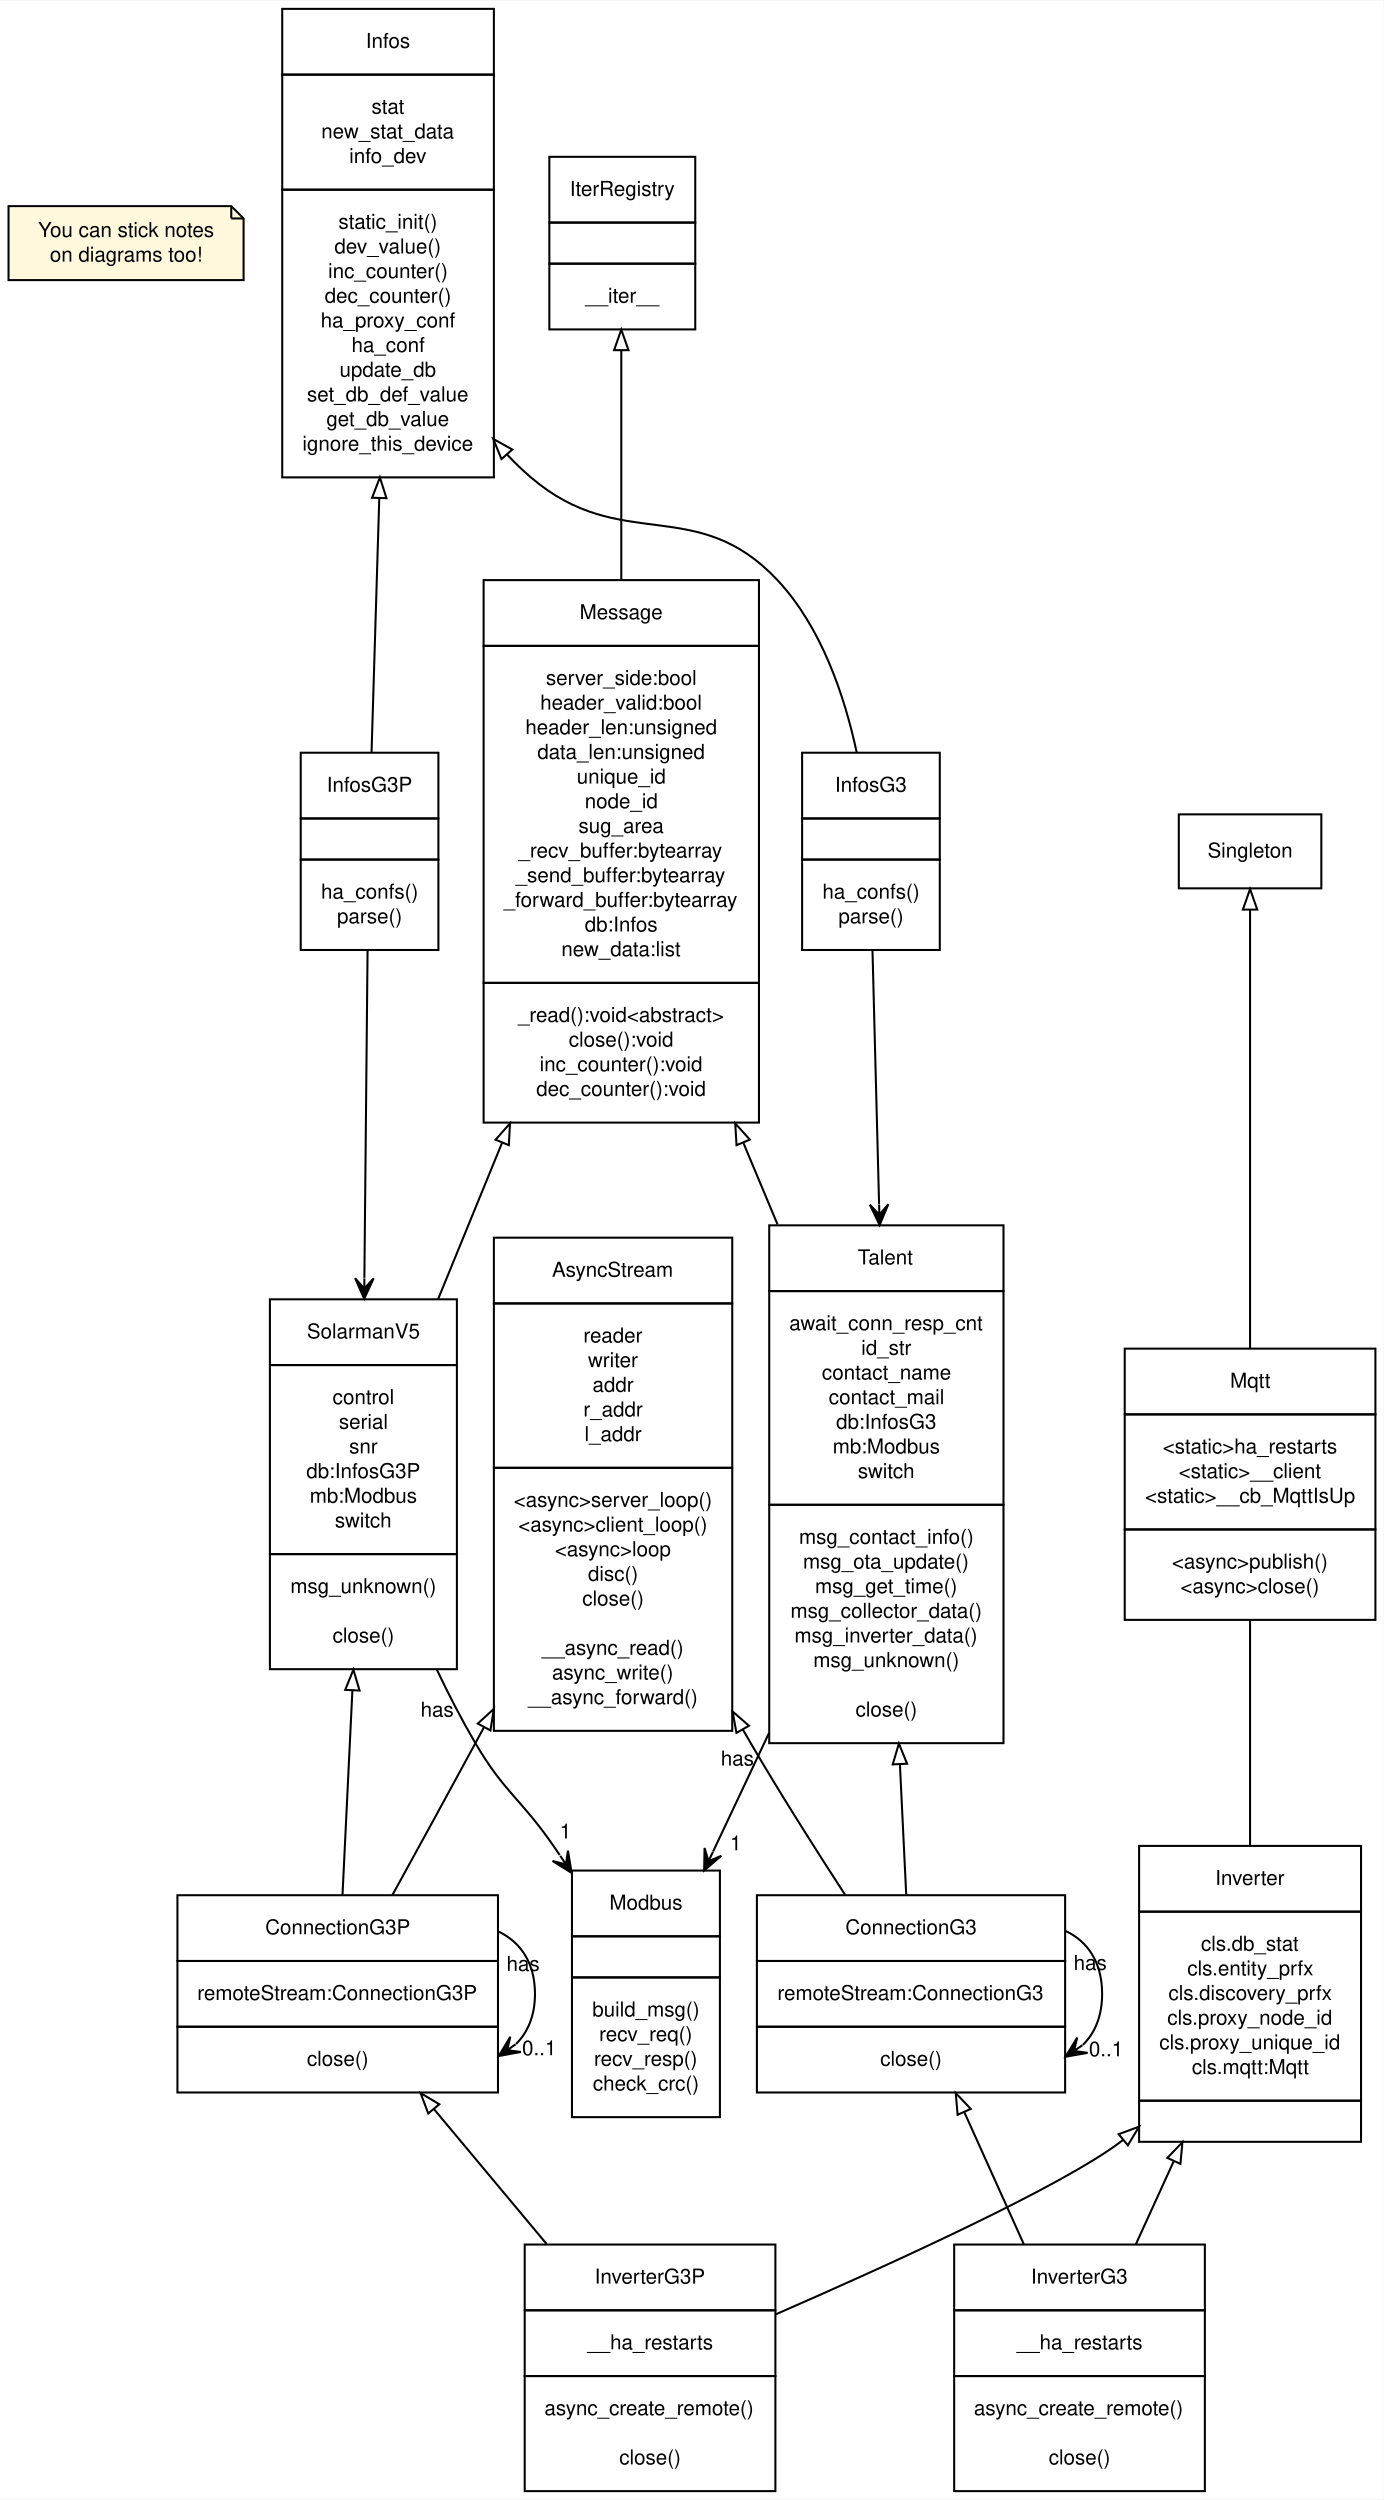
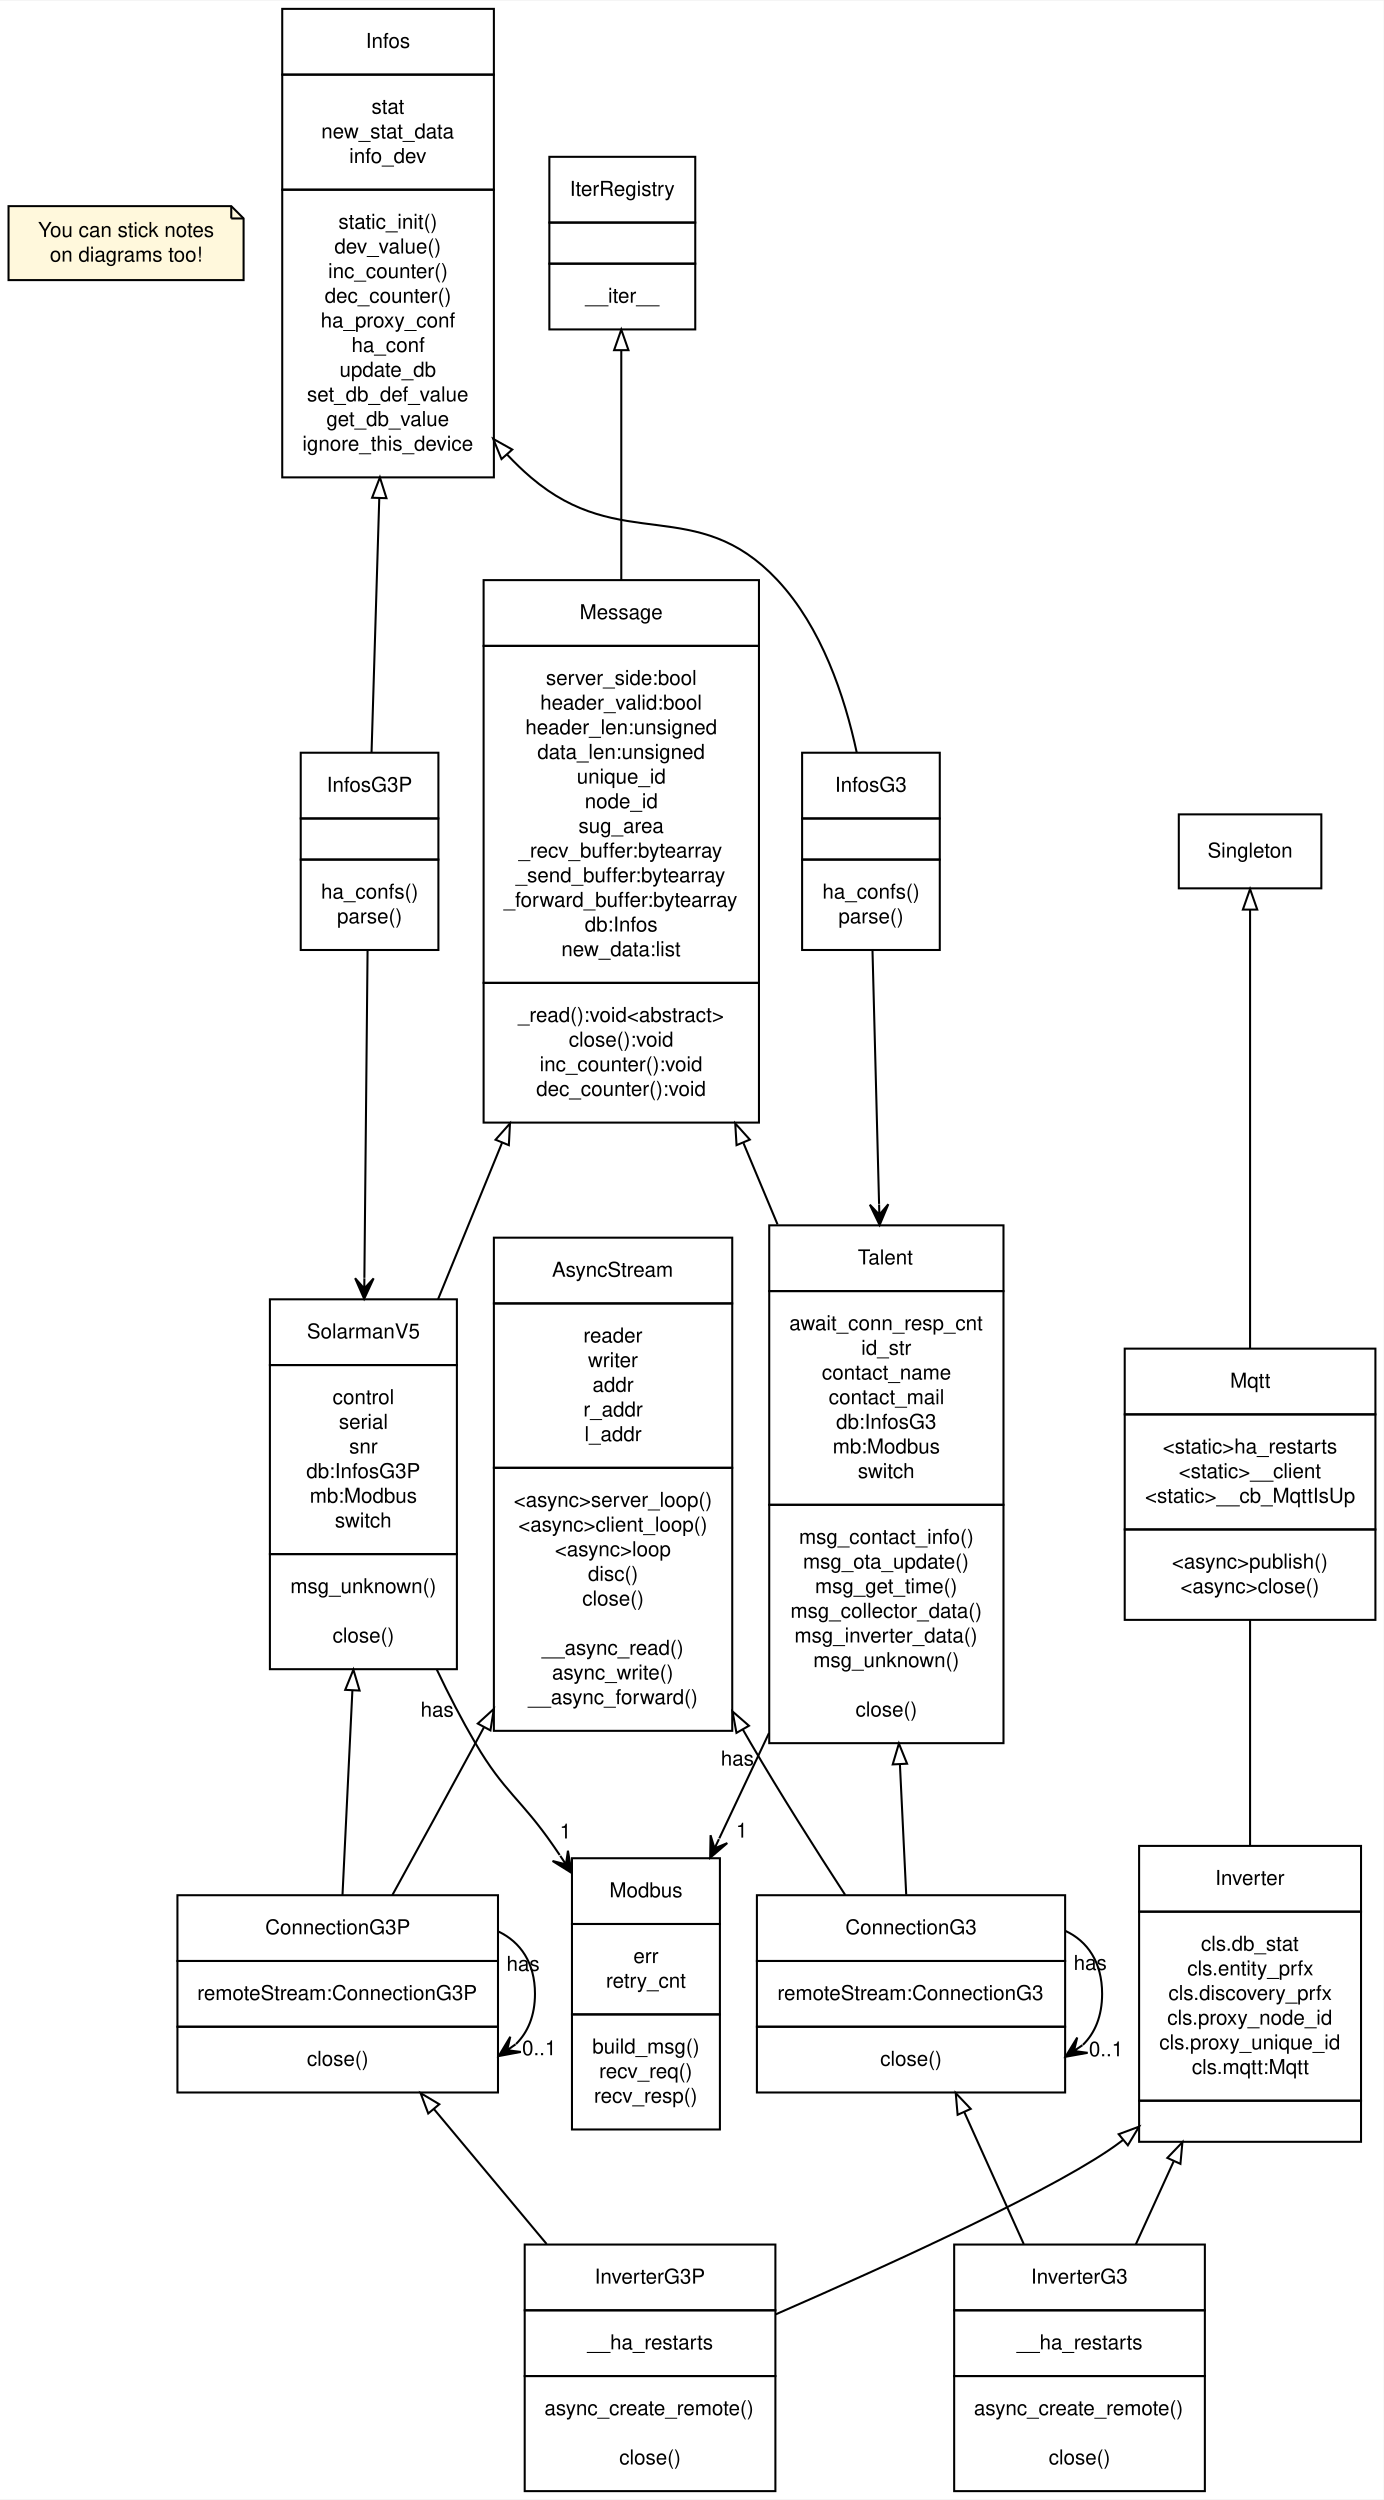
<svg xmlns="http://www.w3.org/2000/svg" width="673pt" height="1216pt" viewBox="0.00 0.00 673.35 1216.00">
  <g id="graph0" class="graph" transform="scale(1 1) rotate(0) translate(4 1212)">
    <polygon fill="#ffffff" stroke="transparent" points="-4,4 -4,-1212 669.348,-1212 669.348,4 -4,4" />
    <g id="node1" class="node">
      <polygon fill="#fff8dc" stroke="#000000" points="108.544,-1112 .152,-1112 .152,-1076 114.544,-1076 114.544,-1106 108.544,-1112" />
      <polyline fill="none" stroke="#000000" points="108.544,-1112 108.544,-1106 " />
      <polyline fill="none" stroke="#000000" points="114.544,-1106 108.544,-1106 " />
      <text text-anchor="middle" x="57.348" y="-1097" font-family="Helvetica,sans-Serif" font-size="10.00" fill="#000000">You can stick notes</text>
      <text text-anchor="middle" x="57.348" y="-1085" font-family="Helvetica,sans-Serif" font-size="10.00" fill="#000000">on diagrams too!</text>
    </g>
    <g id="node2" class="node">
      <polygon fill="none" stroke="#000000" points="639.03,-816 569.666,-816 569.666,-780 639.03,-780 639.03,-816" />
      <text text-anchor="middle" x="604.348" y="-795" font-family="Helvetica,sans-Serif" font-size="10.00" fill="#000000">Singleton</text>
    </g>
    <g id="node3" class="node">
      <polygon fill="none" stroke="#000000" points="543.348,-524 543.348,-556 665.348,-556 665.348,-524 543.348,-524" />
      <text text-anchor="start" x="594.625" y="-537" font-family="Helvetica,sans-Serif" font-size="10.00" fill="#000000">Mqtt</text>
      <polygon fill="none" stroke="#000000" points="543.348,-468 543.348,-524 665.348,-524 665.348,-468 543.348,-468" />
      <text text-anchor="start" x="561.836" y="-505" font-family="Helvetica,sans-Serif" font-size="10.00" fill="#000000">&lt;static&gt;ha_restarts</text>
      <text text-anchor="start" x="569.615" y="-493" font-family="Helvetica,sans-Serif" font-size="10.00" fill="#000000">&lt;static&gt;__client</text>
      <text text-anchor="start" x="553.221" y="-481" font-family="Helvetica,sans-Serif" font-size="10.00" fill="#000000">&lt;static&gt;__cb_MqttIsUp</text>
      <polygon fill="none" stroke="#000000" points="543.348,-424 543.348,-468 665.348,-468 665.348,-424 543.348,-424" />
      <text text-anchor="start" x="566.284" y="-449" font-family="Helvetica,sans-Serif" font-size="10.00" fill="#000000">&lt;async&gt;publish()</text>
      <text text-anchor="start" x="570.452" y="-437" font-family="Helvetica,sans-Serif" font-size="10.00" fill="#000000">&lt;async&gt;close()</text>
    </g>
    <g id="edge1" class="edge">
      <path fill="none" stroke="#000000" d="M604.348,-769.643C604.348,-721.514 604.348,-622.616 604.348,-556.287" />
      <polygon fill="none" stroke="#000000" points="600.848,-769.655 604.348,-779.656 607.848,-769.656 600.848,-769.655" />
    </g>
    <g id="node12" class="node">
      <polygon fill="none" stroke="#000000" points="550.348,-282 550.348,-314 658.348,-314 658.348,-282 550.348,-282" />
      <text text-anchor="start" x="587.402" y="-295" font-family="Helvetica,sans-Serif" font-size="10.00" fill="#000000">Inverter</text>
      <polygon fill="none" stroke="#000000" points="550.348,-190 550.348,-282 658.348,-282 658.348,-190 550.348,-190" />
      <text text-anchor="start" x="580.452" y="-263" font-family="Helvetica,sans-Serif" font-size="10.00" fill="#000000">cls.db_stat</text>
      <text text-anchor="start" x="573.788" y="-251" font-family="Helvetica,sans-Serif" font-size="10.00" fill="#000000">cls.entity_prfx</text>
      <text text-anchor="start" x="564.624" y="-239" font-family="Helvetica,sans-Serif" font-size="10.00" fill="#000000">cls.discovery_prfx</text>
      <text text-anchor="start" x="564.059" y="-227" font-family="Helvetica,sans-Serif" font-size="10.00" fill="#000000">cls.proxy_node_id</text>
      <text text-anchor="start" x="560.17" y="-215" font-family="Helvetica,sans-Serif" font-size="10.00" fill="#000000">cls.proxy_unique_id</text>
      <text text-anchor="start" x="576.014" y="-203" font-family="Helvetica,sans-Serif" font-size="10.00" fill="#000000">cls.mqtt:Mqtt</text>
      <polygon fill="none" stroke="#000000" points="550.348,-170 550.348,-190 658.348,-190 658.348,-170 550.348,-170" />
    </g>
    <g id="edge13" class="edge">
      <path fill="none" stroke="#000000" d="M604.348,-423.866C604.348,-390.003 604.348,-348.717 604.348,-314.047" />
    </g>
    <g id="node4" class="node">
-       <polygon fill="none" stroke="#000000" points="274.348,-270 274.348,-302 346.348,-302 346.348,-270 274.348,-270" />
-       <text text-anchor="start" x="292.565" y="-283" font-family="Helvetica,sans-Serif" font-size="10.00" fill="#000000">Modbus</text>
-       <polygon fill="none" stroke="#000000" points="274.348,-250 274.348,-270 346.348,-270 346.348,-250 274.348,-250" />
-       <polygon fill="none" stroke="#000000" points="274.348,-182 274.348,-250 346.348,-250 346.348,-182 274.348,-182" />
-       <text text-anchor="start" x="284.238" y="-231" font-family="Helvetica,sans-Serif" font-size="10.00" fill="#000000">build_msg()</text>
-       <text text-anchor="start" x="287.572" y="-219" font-family="Helvetica,sans-Serif" font-size="10.00" fill="#000000">recv_req()</text>
-       <text text-anchor="start" x="285.072" y="-207" font-family="Helvetica,sans-Serif" font-size="10.00" fill="#000000">recv_resp()</text>
-       <text text-anchor="start" x="284.516" y="-195" font-family="Helvetica,sans-Serif" font-size="10.00" fill="#000000">check_crc()</text>
+       <polygon fill="none" stroke="#000000" points="274.348,-276 274.348,-308 346.348,-308 346.348,-276 274.348,-276" />
+       <text text-anchor="start" x="292.565" y="-289" font-family="Helvetica,sans-Serif" font-size="10.00" fill="#000000">Modbus</text>
+       <polygon fill="none" stroke="#000000" points="274.348,-232 274.348,-276 346.348,-276 346.348,-232 274.348,-232" />
+       <text text-anchor="start" x="304.24" y="-257" font-family="Helvetica,sans-Serif" font-size="10.00" fill="#000000">err</text>
+       <text text-anchor="start" x="290.901" y="-245" font-family="Helvetica,sans-Serif" font-size="10.00" fill="#000000">retry_cnt</text>
+       <polygon fill="none" stroke="#000000" points="274.348,-176 274.348,-232 346.348,-232 346.348,-176 274.348,-176" />
+       <text text-anchor="start" x="284.238" y="-213" font-family="Helvetica,sans-Serif" font-size="10.00" fill="#000000">build_msg()</text>
+       <text text-anchor="start" x="287.572" y="-201" font-family="Helvetica,sans-Serif" font-size="10.00" fill="#000000">recv_req()</text>
+       <text text-anchor="start" x="285.072" y="-189" font-family="Helvetica,sans-Serif" font-size="10.00" fill="#000000">recv_resp()</text>
    </g>
    <g id="node5" class="node">
      <polygon fill="none" stroke="#000000" points="263.348,-1104 263.348,-1136 334.348,-1136 334.348,-1104 263.348,-1104" />
      <text text-anchor="start" x="273.293" y="-1117" font-family="Helvetica,sans-Serif" font-size="10.00" fill="#000000">IterRegistry</text>
      <polygon fill="none" stroke="#000000" points="263.348,-1084 263.348,-1104 334.348,-1104 334.348,-1084 263.348,-1084" />
      <polygon fill="none" stroke="#000000" points="263.348,-1052 263.348,-1084 334.348,-1084 334.348,-1052 263.348,-1052" />
      <text text-anchor="start" x="280.787" y="-1065" font-family="Helvetica,sans-Serif" font-size="10.00" fill="#000000">__iter__</text>
    </g>
    <g id="node6" class="node">
      <polygon fill="none" stroke="#000000" points="231.348,-898 231.348,-930 365.348,-930 365.348,-898 231.348,-898" />
      <text text-anchor="start" x="278.065" y="-911" font-family="Helvetica,sans-Serif" font-size="10.00" fill="#000000">Message</text>
      <polygon fill="none" stroke="#000000" points="231.348,-734 231.348,-898 365.348,-898 365.348,-734 231.348,-734" />
      <text text-anchor="start" x="261.675" y="-879" font-family="Helvetica,sans-Serif" font-size="10.00" fill="#000000">server_side:bool</text>
      <text text-anchor="start" x="258.891" y="-867" font-family="Helvetica,sans-Serif" font-size="10.00" fill="#000000">header_valid:bool</text>
      <text text-anchor="start" x="251.662" y="-855" font-family="Helvetica,sans-Serif" font-size="10.00" fill="#000000">header_len:unsigned</text>
      <text text-anchor="start" x="257.496" y="-843" font-family="Helvetica,sans-Serif" font-size="10.00" fill="#000000">data_len:unsigned</text>
      <text text-anchor="start" x="276.673" y="-831" font-family="Helvetica,sans-Serif" font-size="10.00" fill="#000000">unique_id</text>
      <text text-anchor="start" x="280.562" y="-819" font-family="Helvetica,sans-Serif" font-size="10.00" fill="#000000">node_id</text>
      <text text-anchor="start" x="277.507" y="-807" font-family="Helvetica,sans-Serif" font-size="10.00" fill="#000000">sug_area</text>
      <text text-anchor="start" x="248.337" y="-795" font-family="Helvetica,sans-Serif" font-size="10.00" fill="#000000">_recv_buffer:bytearray</text>
      <text text-anchor="start" x="246.942" y="-783" font-family="Helvetica,sans-Serif" font-size="10.00" fill="#000000">_send_buffer:bytearray</text>
      <text text-anchor="start" x="241.114" y="-771" font-family="Helvetica,sans-Serif" font-size="10.00" fill="#000000">_forward_buffer:bytearray</text>
      <text text-anchor="start" x="280.562" y="-759" font-family="Helvetica,sans-Serif" font-size="10.00" fill="#000000">db:Infos</text>
      <text text-anchor="start" x="269.174" y="-747" font-family="Helvetica,sans-Serif" font-size="10.00" fill="#000000">new_data:list</text>
      <polygon fill="none" stroke="#000000" points="231.348,-666 231.348,-734 365.348,-734 365.348,-666 231.348,-666" />
      <text text-anchor="start" x="248.058" y="-715" font-family="Helvetica,sans-Serif" font-size="10.00" fill="#000000">_read():void&lt;abstract&gt;</text>
      <text text-anchor="start" x="272.793" y="-703" font-family="Helvetica,sans-Serif" font-size="10.00" fill="#000000">close():void</text>
      <text text-anchor="start" x="258.62" y="-691" font-family="Helvetica,sans-Serif" font-size="10.00" fill="#000000">inc_counter():void</text>
      <text text-anchor="start" x="256.95" y="-679" font-family="Helvetica,sans-Serif" font-size="10.00" fill="#000000">dec_counter():void</text>
    </g>
    <g id="edge2" class="edge">
      <path fill="none" stroke="#000000" d="M298.348,-1041.741C298.348,-1010.604 298.348,-969.562 298.348,-930.054" />
      <polygon fill="none" stroke="#000000" points="294.848,-1041.905 298.348,-1051.905 301.848,-1041.905 294.848,-1041.905" />
    </g>
    <g id="node7" class="node">
      <polygon fill="none" stroke="#000000" points="370.348,-584 370.348,-616 484.348,-616 484.348,-584 370.348,-584" />
      <text text-anchor="start" x="413.456" y="-597" font-family="Helvetica,sans-Serif" font-size="10.00" fill="#000000">Talent</text>
      <polygon fill="none" stroke="#000000" points="370.348,-480 370.348,-584 484.348,-584 484.348,-480 370.348,-480" />
      <text text-anchor="start" x="380.111" y="-565" font-family="Helvetica,sans-Serif" font-size="10.00" fill="#000000">await_conn_resp_cnt</text>
      <text text-anchor="start" x="415.125" y="-553" font-family="Helvetica,sans-Serif" font-size="10.00" fill="#000000">id_str</text>
      <text text-anchor="start" x="395.948" y="-541" font-family="Helvetica,sans-Serif" font-size="10.00" fill="#000000">contact_name</text>
      <text text-anchor="start" x="399.288" y="-529" font-family="Helvetica,sans-Serif" font-size="10.00" fill="#000000">contact_mail</text>
      <text text-anchor="start" x="402.892" y="-517" font-family="Helvetica,sans-Serif" font-size="10.00" fill="#000000">db:InfosG3</text>
      <text text-anchor="start" x="401.232" y="-505" font-family="Helvetica,sans-Serif" font-size="10.00" fill="#000000">mb:Modbus</text>
      <text text-anchor="start" x="413.46" y="-493" font-family="Helvetica,sans-Serif" font-size="10.00" fill="#000000">switch</text>
      <polygon fill="none" stroke="#000000" points="370.348,-364 370.348,-480 484.348,-480 484.348,-364 370.348,-364" />
      <text text-anchor="start" x="384.841" y="-461" font-family="Helvetica,sans-Serif" font-size="10.00" fill="#000000">msg_contact_info()</text>
      <text text-anchor="start" x="386.781" y="-449" font-family="Helvetica,sans-Serif" font-size="10.00" fill="#000000">msg_ota_update()</text>
      <text text-anchor="start" x="392.625" y="-437" font-family="Helvetica,sans-Serif" font-size="10.00" fill="#000000">msg_get_time()</text>
      <text text-anchor="start" x="380.676" y="-425" font-family="Helvetica,sans-Serif" font-size="10.00" fill="#000000">msg_collector_data()</text>
      <text text-anchor="start" x="382.622" y="-413" font-family="Helvetica,sans-Serif" font-size="10.00" fill="#000000">msg_inverter_data()</text>
      <text text-anchor="start" x="391.788" y="-401" font-family="Helvetica,sans-Serif" font-size="10.00" fill="#000000">msg_unknown()</text>
      <text text-anchor="start" x="412.351" y="-377" font-family="Helvetica,sans-Serif" font-size="10.00" fill="#000000">close()</text>
    </g>
    <g id="edge3" class="edge">
      <path fill="none" stroke="#000000" d="M357.819,-656.007C363.348,-642.807 368.926,-629.488 374.39,-616.442" />
      <polygon fill="none" stroke="#000000" points="354.439,-655.017 353.804,-665.593 360.896,-657.721 354.439,-655.017" />
    </g>
    <g id="node8" class="node">
      <polygon fill="none" stroke="#000000" points="127.348,-548 127.348,-580 218.348,-580 218.348,-548 127.348,-548" />
      <text text-anchor="start" x="145.343" y="-561" font-family="Helvetica,sans-Serif" font-size="10.00" fill="#000000">SolarmanV5</text>
      <polygon fill="none" stroke="#000000" points="127.348,-456 127.348,-548 218.348,-548 218.348,-456 127.348,-456" />
      <text text-anchor="start" x="157.846" y="-529" font-family="Helvetica,sans-Serif" font-size="10.00" fill="#000000">control</text>
      <text text-anchor="start" x="160.905" y="-517" font-family="Helvetica,sans-Serif" font-size="10.00" fill="#000000">serial</text>
      <text text-anchor="start" x="165.904" y="-505" font-family="Helvetica,sans-Serif" font-size="10.00" fill="#000000">snr</text>
      <text text-anchor="start" x="145.058" y="-493" font-family="Helvetica,sans-Serif" font-size="10.00" fill="#000000">db:InfosG3P</text>
      <text text-anchor="start" x="146.732" y="-481" font-family="Helvetica,sans-Serif" font-size="10.00" fill="#000000">mb:Modbus</text>
      <text text-anchor="start" x="158.96" y="-469" font-family="Helvetica,sans-Serif" font-size="10.00" fill="#000000">switch</text>
      <polygon fill="none" stroke="#000000" points="127.348,-400 127.348,-456 218.348,-456 218.348,-400 127.348,-400" />
      <text text-anchor="start" x="137.288" y="-437" font-family="Helvetica,sans-Serif" font-size="10.00" fill="#000000">msg_unknown()</text>
      <text text-anchor="start" x="157.851" y="-413" font-family="Helvetica,sans-Serif" font-size="10.00" fill="#000000">close()</text>
    </g>
    <g id="edge4" class="edge">
      <path fill="none" stroke="#000000" d="M240.295,-656.092C229.716,-630.233 218.95,-603.916 209.2,-580.083" />
      <polygon fill="none" stroke="#000000" points="237.156,-657.663 244.181,-665.593 243.634,-655.012 237.156,-657.663" />
    </g>
    <g id="edge6" class="edge">
-       <path fill="none" stroke="#000000" d="M370.219,-368.906C360.883,-349.117 351.5,-329.229 343.023,-311.26" />
-       <polygon fill="#000000" stroke="#000000" points="338.677,-302.049 347.014,-309.173 340.811,-306.571 342.944,-311.093 342.944,-311.093 342.944,-311.093 340.811,-306.571 338.874,-313.013 338.677,-302.049 338.677,-302.049" />
-       <text text-anchor="middle" x="354.056" y="-311.836" font-family="Helvetica,sans-Serif" font-size="10.00" fill="#000000">1</text>
+       <path fill="none" stroke="#000000" d="M370.219,-368.906C361.976,-351.433 353.696,-333.883 346.035,-317.644" />
+       <polygon fill="#000000" stroke="#000000" points="341.601,-308.246 349.938,-315.37 343.734,-312.768 345.868,-317.29 345.868,-317.29 345.868,-317.29 343.734,-312.768 341.798,-319.21 341.601,-308.246 341.601,-308.246" />
+       <text text-anchor="middle" x="356.979" y="-318.033" font-family="Helvetica,sans-Serif" font-size="10.00" fill="#000000">1</text>
      <text text-anchor="middle" x="354.841" y="-353.119" font-family="Helvetica,sans-Serif" font-size="10.00" fill="#000000">has</text>
    </g>
    <g id="node9" class="node">
      <polygon fill="none" stroke="#000000" points="364.348,-258 364.348,-290 514.348,-290 514.348,-258 364.348,-258" />
      <text text-anchor="start" x="407.394" y="-271" font-family="Helvetica,sans-Serif" font-size="10.00" fill="#000000">ConnectionG3</text>
      <polygon fill="none" stroke="#000000" points="364.348,-226 364.348,-258 514.348,-258 514.348,-226 364.348,-226" />
      <text text-anchor="start" x="374.335" y="-239" font-family="Helvetica,sans-Serif" font-size="10.00" fill="#000000">remoteStream:ConnectionG3</text>
      <polygon fill="none" stroke="#000000" points="364.348,-194 364.348,-226 514.348,-226 514.348,-194 364.348,-194" />
      <text text-anchor="start" x="424.351" y="-207" font-family="Helvetica,sans-Serif" font-size="10.00" fill="#000000">close()</text>
    </g>
    <g id="edge5" class="edge">
      <path fill="none" stroke="#000000" d="M433.943,-353.703C435.043,-330.973 436.116,-308.799 437.012,-290.278" />
      <polygon fill="none" stroke="#000000" points="430.441,-353.663 433.454,-363.82 437.433,-354.001 430.441,-353.663" />
    </g>
    <g id="edge8" class="edge">
      <path fill="none" stroke="#000000" d="M208.534,-399.887C214.375,-387.594 220.703,-375.322 227.348,-364 241.476,-339.928 249.49,-336.97 265.348,-314 266.356,-312.541 267.368,-311.059 268.382,-309.561" />
      <polygon fill="#000000" stroke="#000000" points="274.195,-300.838 272.394,-311.655 271.422,-304.999 268.65,-309.16 268.65,-309.16 268.65,-309.16 271.422,-304.999 264.905,-306.665 274.195,-300.838 274.195,-300.838" />
      <text text-anchor="middle" x="271.177" y="-317.609" font-family="Helvetica,sans-Serif" font-size="10.00" fill="#000000">1</text>
      <text text-anchor="middle" x="208.746" y="-376.888" font-family="Helvetica,sans-Serif" font-size="10.00" fill="#000000">has</text>
    </g>
    <g id="node10" class="node">
      <polygon fill="none" stroke="#000000" points="82.348,-258 82.348,-290 238.348,-290 238.348,-258 82.348,-258" />
      <text text-anchor="start" x="125.059" y="-271" font-family="Helvetica,sans-Serif" font-size="10.00" fill="#000000">ConnectionG3P</text>
      <polygon fill="none" stroke="#000000" points="82.348,-226 82.348,-258 238.348,-258 238.348,-226 82.348,-226" />
      <text text-anchor="start" x="92.001" y="-239" font-family="Helvetica,sans-Serif" font-size="10.00" fill="#000000">remoteStream:ConnectionG3P</text>
      <polygon fill="none" stroke="#000000" points="82.348,-194 82.348,-226 238.348,-226 238.348,-194 82.348,-194" />
      <text text-anchor="start" x="145.351" y="-207" font-family="Helvetica,sans-Serif" font-size="10.00" fill="#000000">close()</text>
    </g>
    <g id="edge7" class="edge">
      <path fill="none" stroke="#000000" d="M167.493,-389.666C165.829,-355.277 164.043,-318.367 162.673,-290.051" />
      <polygon fill="none" stroke="#000000" points="164.002,-389.946 167.982,-399.765 170.994,-389.607 164.002,-389.946" />
    </g>
    <g id="edge15" class="edge">
      <path fill="none" stroke="#000000" d="M514.516,-272.624C525.187,-267.671 532.348,-257.463 532.348,-242 532.348,-231.128 528.808,-222.853 522.997,-217.177" />
      <polygon fill="#000000" stroke="#000000" points="514.516,-211.376 525.311,-213.308 518.643,-214.199 522.77,-217.022 522.77,-217.022 522.77,-217.022 518.643,-214.199 520.23,-220.736 514.516,-211.376 514.516,-211.376" />
      <text text-anchor="middle" x="534.249" y="-211.633" font-family="Helvetica,sans-Serif" font-size="10.00" fill="#000000">0..1</text>
      <text text-anchor="middle" x="526.556" y="-253.653" font-family="Helvetica,sans-Serif" font-size="10.00" fill="#000000">has</text>
    </g>
    <g id="node13" class="node">
      <polygon fill="none" stroke="#000000" points="460.348,-88 460.348,-120 582.348,-120 582.348,-88 460.348,-88" />
      <text text-anchor="start" x="497.733" y="-101" font-family="Helvetica,sans-Serif" font-size="10.00" fill="#000000">InverterG3</text>
      <polygon fill="none" stroke="#000000" points="460.348,-56 460.348,-88 582.348,-88 582.348,-56 460.348,-56" />
      <text text-anchor="start" x="490.784" y="-69" font-family="Helvetica,sans-Serif" font-size="10.00" fill="#000000">__ha_restarts</text>
      <polygon fill="none" stroke="#000000" points="460.348,0 460.348,-56 582.348,-56 582.348,0 460.348,0" />
      <text text-anchor="start" x="469.952" y="-37" font-family="Helvetica,sans-Serif" font-size="10.00" fill="#000000">async_create_remote()</text>
      <text text-anchor="start" x="506.351" y="-13" font-family="Helvetica,sans-Serif" font-size="10.00" fill="#000000">close()</text>
    </g>
    <g id="edge14" class="edge">
      <path fill="none" stroke="#000000" d="M465.252,-184.505C474.473,-164.039 484.878,-140.945 494.201,-120.254" />
      <polygon fill="none" stroke="#000000" points="462.024,-183.15 461.107,-193.705 468.406,-186.026 462.024,-183.15" />
    </g>
    <g id="edge17" class="edge">
      <path fill="none" stroke="#000000" d="M238.695,-272.274C249.292,-267.199 256.348,-257.107 256.348,-242 256.348,-231.378 252.86,-223.235 247.105,-217.572" />
      <polygon fill="#000000" stroke="#000000" points="238.695,-211.726 249.475,-213.739 242.8,-214.58 246.906,-217.434 246.906,-217.434 246.906,-217.434 242.8,-214.58 244.337,-221.129 238.695,-211.726 238.695,-211.726" />
      <text text-anchor="middle" x="258.403" y="-212.132" font-family="Helvetica,sans-Serif" font-size="10.00" fill="#000000">0..1</text>
      <text text-anchor="middle" x="250.565" y="-253.177" font-family="Helvetica,sans-Serif" font-size="10.00" fill="#000000">has</text>
    </g>
    <g id="node14" class="node">
      <polygon fill="none" stroke="#000000" points="251.348,-88 251.348,-120 373.348,-120 373.348,-88 251.348,-88" />
      <text text-anchor="start" x="285.398" y="-101" font-family="Helvetica,sans-Serif" font-size="10.00" fill="#000000">InverterG3P</text>
      <polygon fill="none" stroke="#000000" points="251.348,-56 251.348,-88 373.348,-88 373.348,-56 251.348,-56" />
      <text text-anchor="start" x="281.784" y="-69" font-family="Helvetica,sans-Serif" font-size="10.00" fill="#000000">__ha_restarts</text>
      <polygon fill="none" stroke="#000000" points="251.348,0 251.348,-56 373.348,-56 373.348,0 251.348,0" />
      <text text-anchor="start" x="260.952" y="-37" font-family="Helvetica,sans-Serif" font-size="10.00" fill="#000000">async_create_remote()</text>
      <text text-anchor="start" x="297.351" y="-13" font-family="Helvetica,sans-Serif" font-size="10.00" fill="#000000">close()</text>
    </g>
    <g id="edge16" class="edge">
      <path fill="none" stroke="#000000" d="M207.214,-185.884C224.589,-165.08 244.357,-141.411 262.026,-120.254" />
      <polygon fill="none" stroke="#000000" points="204.406,-183.786 200.682,-193.705 209.779,-188.273 204.406,-183.786" />
    </g>
    <g id="node11" class="node">
      <polygon fill="none" stroke="#000000" points="236.348,-578 236.348,-610 352.348,-610 352.348,-578 236.348,-578" />
      <text text-anchor="start" x="264.622" y="-591" font-family="Helvetica,sans-Serif" font-size="10.00" fill="#000000">AsyncStream</text>
      <polygon fill="none" stroke="#000000" points="236.348,-498 236.348,-578 352.348,-578 352.348,-498 236.348,-498" />
      <text text-anchor="start" x="279.901" y="-559" font-family="Helvetica,sans-Serif" font-size="10.00" fill="#000000">reader</text>
      <text text-anchor="start" x="282.131" y="-547" font-family="Helvetica,sans-Serif" font-size="10.00" fill="#000000">writer</text>
      <text text-anchor="start" x="284.345" y="-535" font-family="Helvetica,sans-Serif" font-size="10.00" fill="#000000">addr</text>
      <text text-anchor="start" x="279.901" y="-523" font-family="Helvetica,sans-Serif" font-size="10.00" fill="#000000">r_addr</text>
      <text text-anchor="start" x="280.456" y="-511" font-family="Helvetica,sans-Serif" font-size="10.00" fill="#000000">l_addr</text>
      <polygon fill="none" stroke="#000000" points="236.348,-370 236.348,-498 352.348,-498 352.348,-370 236.348,-370" />
      <text text-anchor="start" x="246.006" y="-479" font-family="Helvetica,sans-Serif" font-size="10.00" fill="#000000">&lt;async&gt;server_loop()</text>
      <text text-anchor="start" x="248.226" y="-467" font-family="Helvetica,sans-Serif" font-size="10.00" fill="#000000">&lt;async&gt;client_loop()</text>
      <text text-anchor="start" x="266.002" y="-455" font-family="Helvetica,sans-Serif" font-size="10.00" fill="#000000">&lt;async&gt;loop</text>
      <text text-anchor="start" x="282.13" y="-443" font-family="Helvetica,sans-Serif" font-size="10.00" fill="#000000">disc()</text>
      <text text-anchor="start" x="279.351" y="-431" font-family="Helvetica,sans-Serif" font-size="10.00" fill="#000000">close()</text>
      <text text-anchor="start" x="259.618" y="-407" font-family="Helvetica,sans-Serif" font-size="10.00" fill="#000000">__async_read()</text>
      <text text-anchor="start" x="264.628" y="-395" font-family="Helvetica,sans-Serif" font-size="10.00" fill="#000000">async_write()</text>
      <text text-anchor="start" x="252.955" y="-383" font-family="Helvetica,sans-Serif" font-size="10.00" fill="#000000">__async_forward()</text>
    </g>
    <g id="edge9" class="edge">
      <path fill="none" stroke="#000000" d="M357.481,-370.672C358.773,-368.425 360.063,-366.199 361.348,-364 375.806,-339.255 392.855,-312.356 407.32,-290.128" />
      <polygon fill="none" stroke="#000000" points="354.4,-369.009 352.49,-379.43 360.482,-372.475 354.4,-369.009" />
    </g>
    <g id="edge10" class="edge">
      <path fill="none" stroke="#000000" d="M231.527,-371.745C230.123,-369.139 228.728,-366.554 227.348,-364 214.136,-339.553 199.274,-312.45 186.91,-290.012" />
      <polygon fill="none" stroke="#000000" points="228.514,-373.532 236.333,-380.68 234.679,-370.216 228.514,-373.532" />
    </g>
    <g id="edge11" class="edge">
      <path fill="none" stroke="#000000" d="M567.164,-160.465C560.97,-146.883 554.646,-133.016 548.753,-120.093" />
      <polygon fill="none" stroke="#000000" points="564.091,-162.161 571.425,-169.807 570.46,-159.257 564.091,-162.161" />
    </g>
    <g id="edge12" class="edge">
      <path fill="none" stroke="#000000" d="M542.487,-170.875C542.108,-170.581 541.728,-170.289 541.348,-170 513.344,-148.716 431.341,-111.253 373.497,-86.034" />
      <polygon fill="none" stroke="#000000" points="540.408,-173.697 550.341,-177.384 544.875,-168.308 540.408,-173.697" />
    </g>
    <g id="node15" class="node">
      <polygon fill="none" stroke="#000000" points="133.348,-1176 133.348,-1208 236.348,-1208 236.348,-1176 133.348,-1176" />
      <text text-anchor="start" x="174.01" y="-1189" font-family="Helvetica,sans-Serif" font-size="10.00" fill="#000000">Infos</text>
      <polygon fill="none" stroke="#000000" points="133.348,-1120 133.348,-1176 236.348,-1176 236.348,-1120 133.348,-1120" />
      <text text-anchor="start" x="176.79" y="-1157" font-family="Helvetica,sans-Serif" font-size="10.00" fill="#000000">stat</text>
      <text text-anchor="start" x="152.334" y="-1145" font-family="Helvetica,sans-Serif" font-size="10.00" fill="#000000">new_stat_data</text>
      <text text-anchor="start" x="165.952" y="-1133" font-family="Helvetica,sans-Serif" font-size="10.00" fill="#000000">info_dev</text>
      <polygon fill="none" stroke="#000000" points="133.348,-980 133.348,-1120 236.348,-1120 236.348,-980 133.348,-980" />
      <text text-anchor="start" x="160.684" y="-1101" font-family="Helvetica,sans-Serif" font-size="10.00" fill="#000000">static_init()</text>
      <text text-anchor="start" x="158.732" y="-1089" font-family="Helvetica,sans-Serif" font-size="10.00" fill="#000000">dev_value()</text>
      <text text-anchor="start" x="155.679" y="-1077" font-family="Helvetica,sans-Serif" font-size="10.00" fill="#000000">inc_counter()</text>
      <text text-anchor="start" x="154.008" y="-1065" font-family="Helvetica,sans-Serif" font-size="10.00" fill="#000000">dec_counter()</text>
      <text text-anchor="start" x="152.058" y="-1053" font-family="Helvetica,sans-Serif" font-size="10.00" fill="#000000">ha_proxy_conf</text>
      <text text-anchor="start" x="167.061" y="-1041" font-family="Helvetica,sans-Serif" font-size="10.00" fill="#000000">ha_conf</text>
      <text text-anchor="start" x="161.222" y="-1029" font-family="Helvetica,sans-Serif" font-size="10.00" fill="#000000">update_db</text>
      <text text-anchor="start" x="145.385" y="-1017" font-family="Helvetica,sans-Serif" font-size="10.00" fill="#000000">set_db_def_value</text>
      <text text-anchor="start" x="154.833" y="-1005" font-family="Helvetica,sans-Serif" font-size="10.00" fill="#000000">get_db_value</text>
      <text text-anchor="start" x="143.171" y="-993" font-family="Helvetica,sans-Serif" font-size="10.00" fill="#000000">ignore_this_device</text>
    </g>
    <g id="node16" class="node">
      <polygon fill="none" stroke="#000000" points="386.348,-814 386.348,-846 453.348,-846 453.348,-814 386.348,-814" />
      <text text-anchor="start" x="402.341" y="-827" font-family="Helvetica,sans-Serif" font-size="10.00" fill="#000000">InfosG3</text>
      <polygon fill="none" stroke="#000000" points="386.348,-794 386.348,-814 453.348,-814 453.348,-794 386.348,-794" />
      <polygon fill="none" stroke="#000000" points="386.348,-750 386.348,-794 453.348,-794 453.348,-750 386.348,-750" />
      <text text-anchor="start" x="396.232" y="-775" font-family="Helvetica,sans-Serif" font-size="10.00" fill="#000000">ha_confs()</text>
      <text text-anchor="start" x="404.016" y="-763" font-family="Helvetica,sans-Serif" font-size="10.00" fill="#000000">parse()</text>
    </g>
    <g id="edge18" class="edge">
      <path fill="none" stroke="#000000" d="M242.886,-990.988C246.546,-987.091 250.368,-983.403 254.348,-980 298.26,-942.45 334.868,-972.186 374.348,-930 395.772,-907.107 407.037,-873.597 412.938,-846.07" />
      <polygon fill="none" stroke="#000000" points="240.052,-988.909 236.045,-998.717 245.294,-993.548 240.052,-988.909" />
    </g>
    <g id="node17" class="node">
      <polygon fill="none" stroke="#000000" points="142.348,-814 142.348,-846 209.348,-846 209.348,-814 142.348,-814" />
      <text text-anchor="start" x="155.006" y="-827" font-family="Helvetica,sans-Serif" font-size="10.00" fill="#000000">InfosG3P</text>
      <polygon fill="none" stroke="#000000" points="142.348,-794 142.348,-814 209.348,-814 209.348,-794 142.348,-794" />
      <polygon fill="none" stroke="#000000" points="142.348,-750 142.348,-794 209.348,-794 209.348,-750 142.348,-750" />
      <text text-anchor="start" x="152.232" y="-775" font-family="Helvetica,sans-Serif" font-size="10.00" fill="#000000">ha_confs()</text>
      <text text-anchor="start" x="160.016" y="-763" font-family="Helvetica,sans-Serif" font-size="10.00" fill="#000000">parse()</text>
    </g>
    <g id="edge19" class="edge">
      <path fill="none" stroke="#000000" d="M180.573,-969.853C179.248,-926.255 177.836,-879.821 176.814,-846.225" />
      <polygon fill="none" stroke="#000000" points="177.079,-970.093 180.881,-979.982 184.076,-969.88 177.079,-970.093" />
    </g>
    <g id="edge21" class="edge">
      <path fill="none" stroke="#000000" d="M420.598,-749.875C421.462,-716.599 422.659,-670.54 423.804,-626.43" />
      <polygon fill="#000000" stroke="#000000" points="424.071,-616.164 428.31,-626.278 423.941,-621.162 423.811,-626.161 423.811,-626.161 423.811,-626.161 423.941,-621.162 419.313,-626.044 424.071,-616.164 424.071,-616.164" />
    </g>
    <g id="edge20" class="edge">
      <path fill="none" stroke="#000000" d="M174.879,-749.875C174.465,-707.357 173.848,-643.97 173.326,-590.443" />
      <polygon fill="#000000" stroke="#000000" points="173.227,-580.225 177.824,-590.181 173.276,-585.225 173.324,-590.225 173.324,-590.225 173.324,-590.225 173.276,-585.225 168.825,-590.269 173.227,-580.225 173.227,-580.225" />
    </g>
  </g>
</svg>
